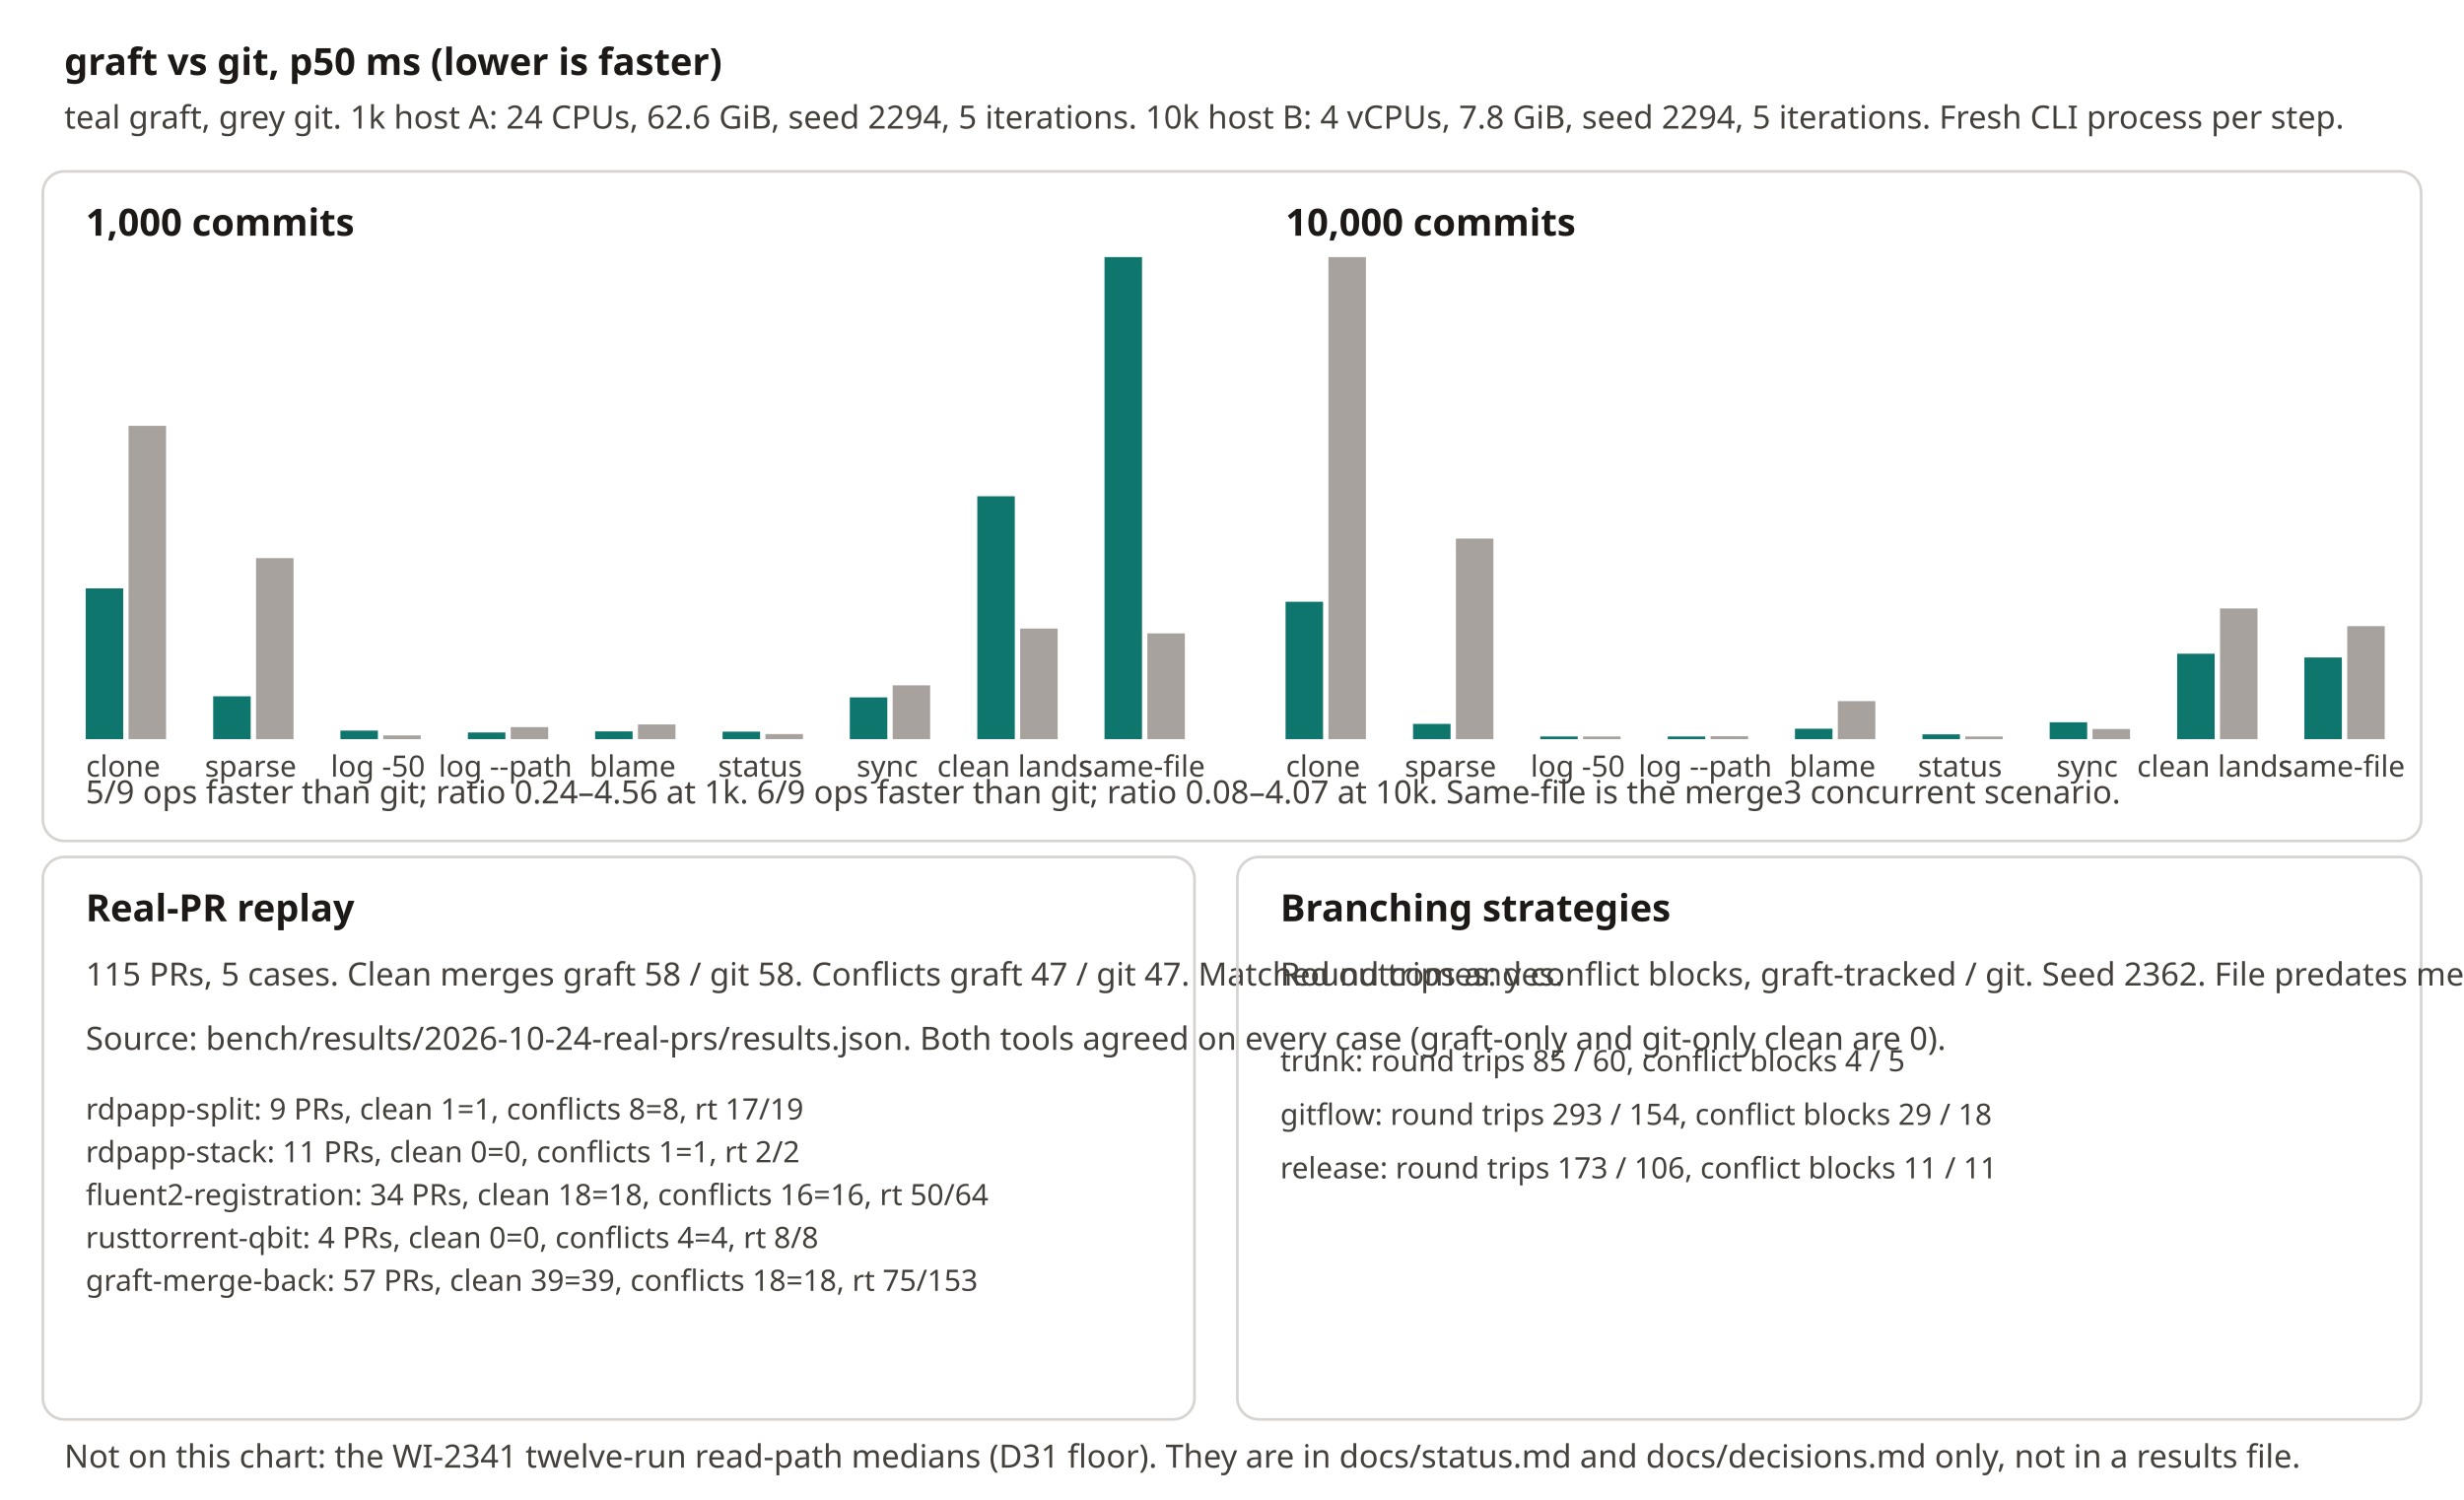
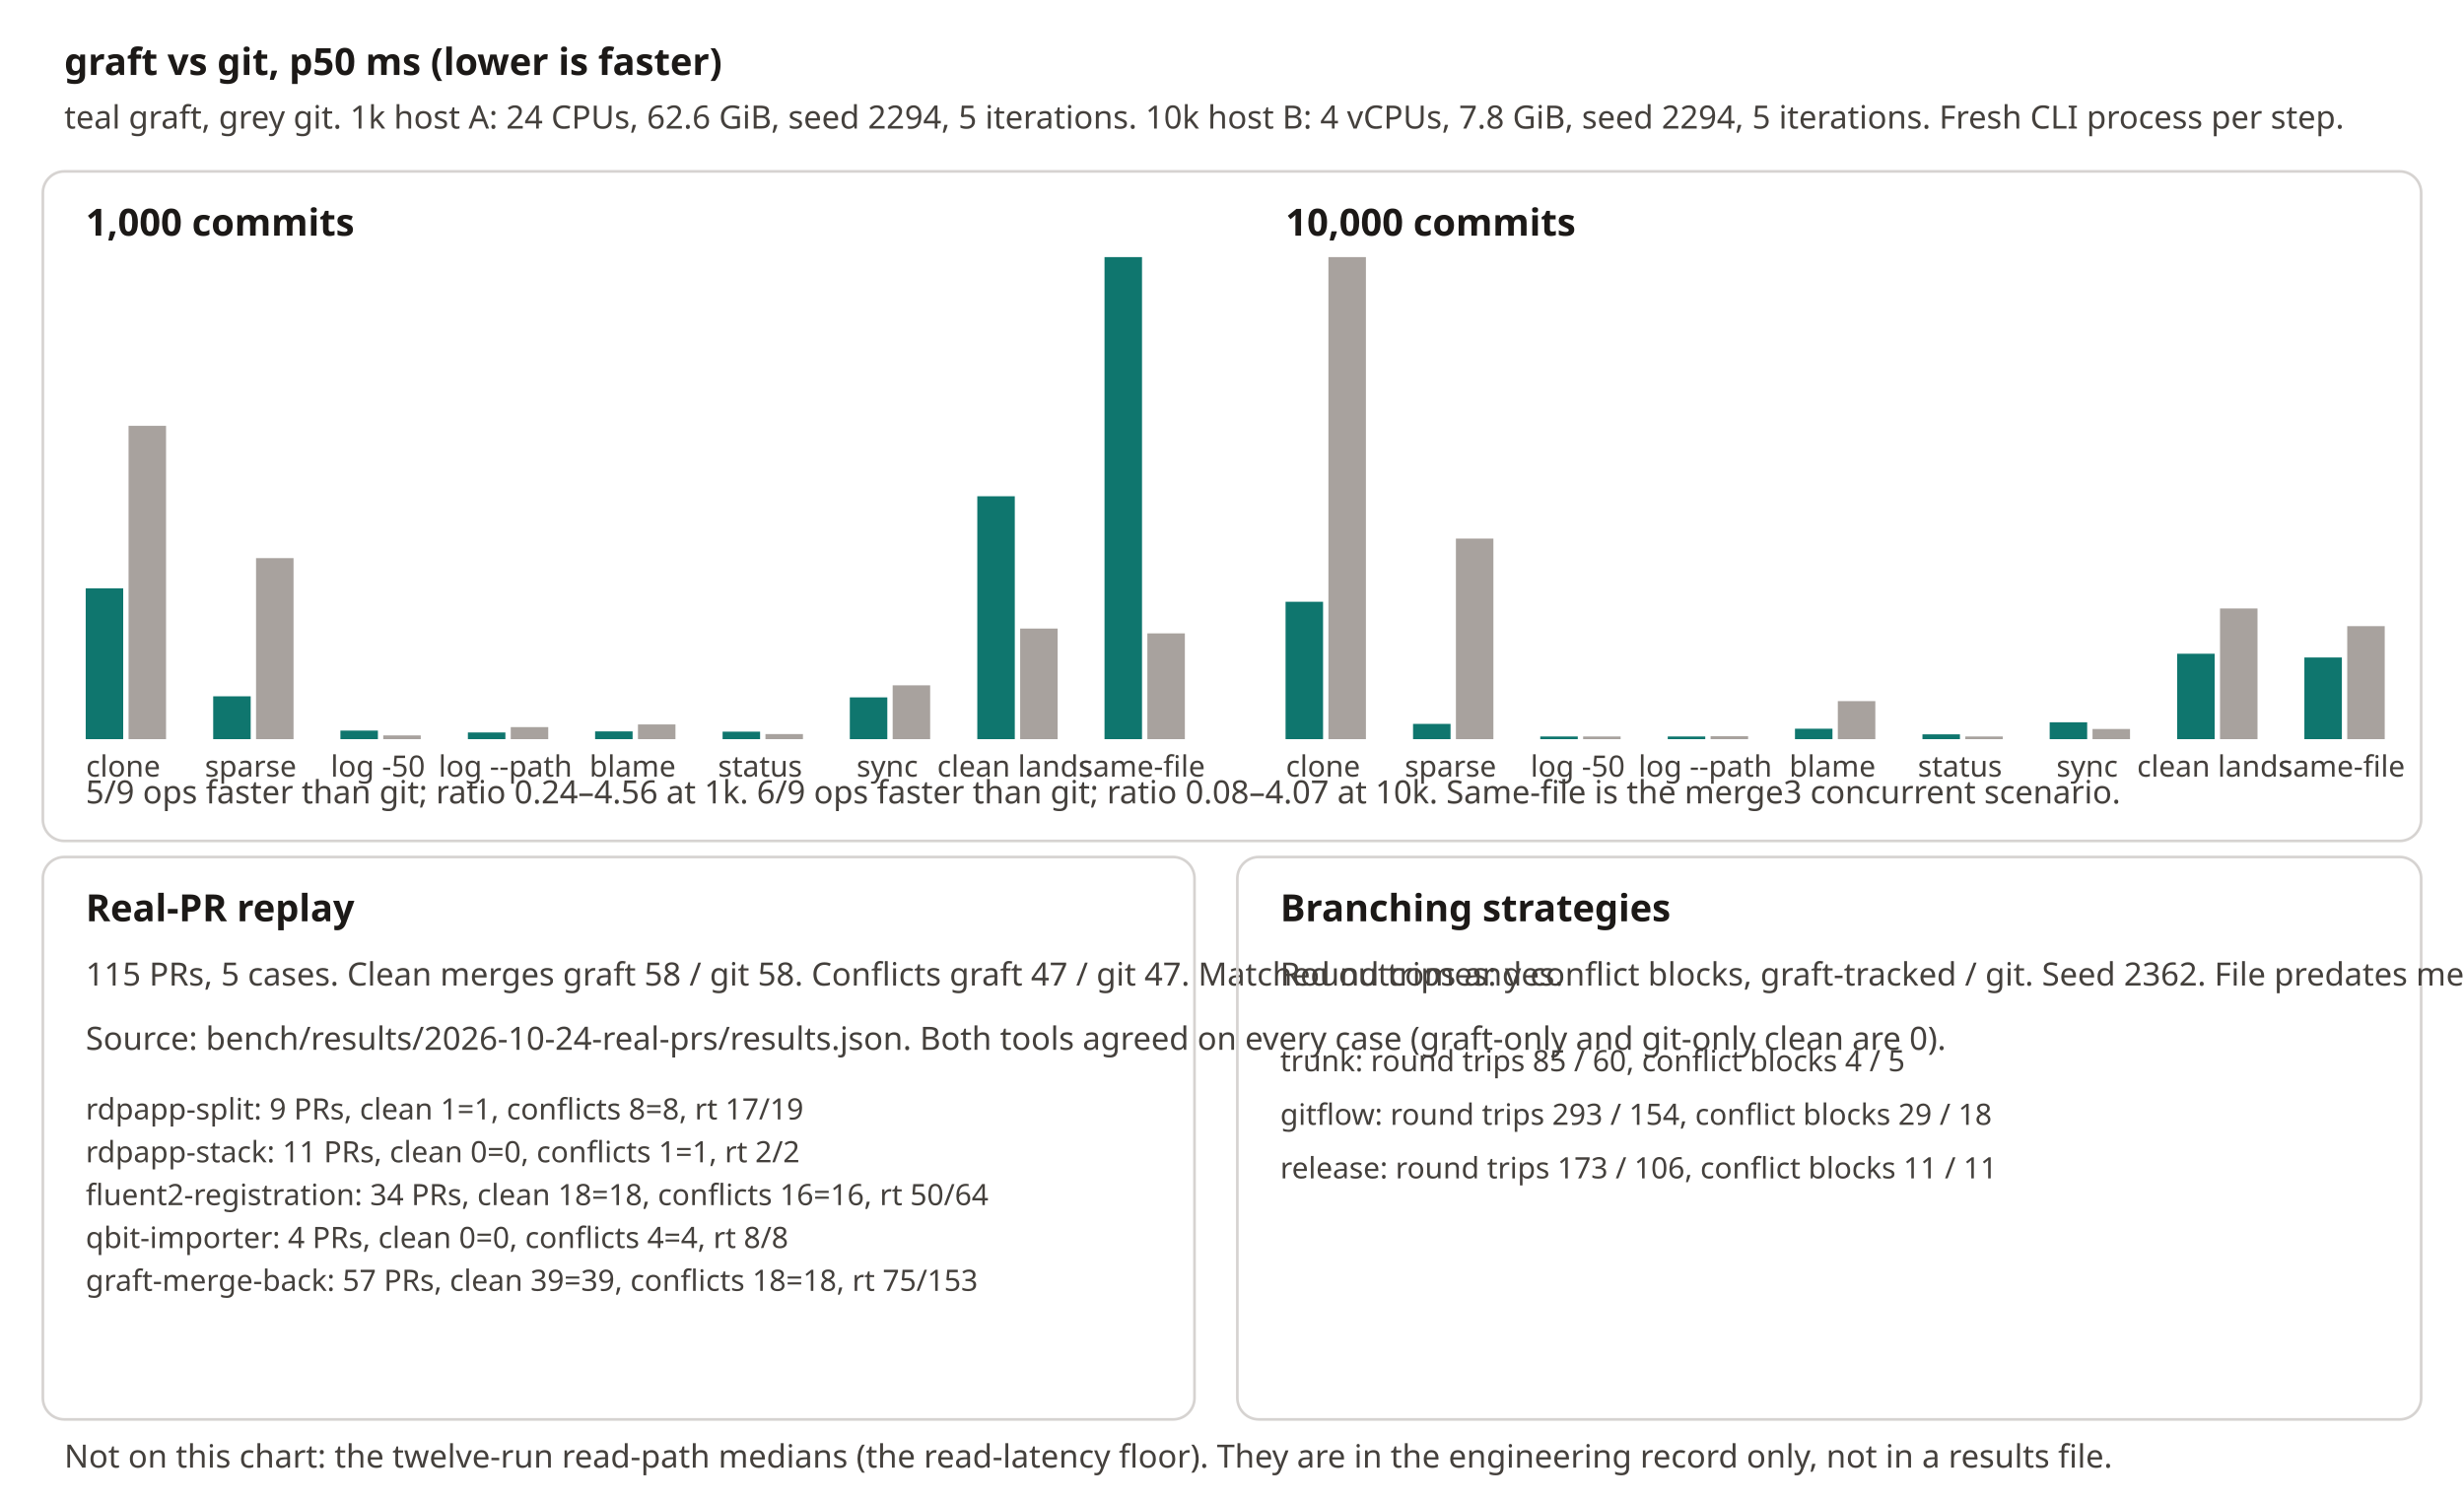
<svg xmlns="http://www.w3.org/2000/svg" viewBox="0 0 920 560" width="920" height="560" role="img">
  <style>
  svg { background: transparent; }
  .h { font: 600 14px ui-sans-serif, system-ui, sans-serif; fill: #1c1917; }
  .sub { font: 12px ui-sans-serif, system-ui, sans-serif; fill: #44403c; }
  .lab { font: 11px ui-sans-serif, system-ui, sans-serif; fill: #44403c; }
  .g { fill: #0f766e; } .t { fill: #a8a29e; }
  .box { fill: none; stroke: #d6d3d1; }
  @media (prefers-color-scheme: dark) {
    .h { fill: #fafaf9; } .sub, .lab { fill: #d6d3d1; }
    .g { fill: #2dd4bf; } .t { fill: #78716c; } .box { stroke: #44403c; }
  }
</style>
  <text x="24" y="28" class="h">graft vs git, p50 ms (lower is faster)</text>
  <text x="24" y="48" class="sub">teal graft, grey git. 1k host A: 24 CPUs, 62.6 GiB, seed 2294, 5 iterations. 10k host B: 4 vCPUs, 7.8 GiB, seed 2294, 5 iterations. Fresh CLI process per step.</text>
  <rect x="16" y="64" width="888" height="250" rx="8" class="box" />
  <text x="32" y="88" class="h">1,000 commits</text>
  <rect x="32.0" y="219.7" width="14.0" height="56.3" class="g" />
  <rect x="48.0" y="159.0" width="14.0" height="117.0" class="t" />
  <text x="46.0" y="290" class="lab" text-anchor="middle">clone</text>
  <rect x="79.6" y="260.0" width="14.0" height="16.0" class="g" />
  <rect x="95.6" y="208.4" width="14.0" height="67.6" class="t" />
  <text x="93.6" y="290" class="lab" text-anchor="middle">sparse</text>
  <rect x="127.1" y="272.8" width="14.0" height="3.2" class="g" />
  <rect x="143.1" y="274.6" width="14.0" height="1.4" class="t" />
  <text x="141.1" y="290" class="lab" text-anchor="middle">log -50</text>
  <rect x="174.7" y="273.5" width="14.0" height="2.5" class="g" />
  <rect x="190.7" y="271.5" width="14.0" height="4.5" class="t" />
  <text x="188.7" y="290" class="lab" text-anchor="middle">log --path</text>
  <rect x="222.2" y="273.1" width="14.0" height="2.9" class="g" />
  <rect x="238.2" y="270.5" width="14.0" height="5.5" class="t" />
  <text x="236.2" y="290" class="lab" text-anchor="middle">blame</text>
  <rect x="269.8" y="273.2" width="14.0" height="2.8" class="g" />
  <rect x="285.8" y="274.1" width="14.0" height="1.9" class="t" />
  <text x="283.8" y="290" class="lab" text-anchor="middle">status</text>
  <rect x="317.3" y="260.4" width="14.0" height="15.6" class="g" />
  <rect x="333.3" y="255.9" width="14.0" height="20.1" class="t" />
  <text x="331.3" y="290" class="lab" text-anchor="middle">sync</text>
  <rect x="364.9" y="185.3" width="14.0" height="90.7" class="g" />
  <rect x="380.9" y="234.7" width="14.0" height="41.3" class="t" />
  <text x="378.9" y="290" class="lab" text-anchor="middle">clean lands</text>
  <rect x="412.4" y="96.0" width="14.0" height="180.0" class="g" />
  <rect x="428.4" y="236.5" width="14.0" height="39.5" class="t" />
  <text x="426.4" y="290" class="lab" text-anchor="middle">same-file</text>
  <text x="480" y="88" class="h">10,000 commits</text>
  <rect x="480.0" y="224.7" width="14.0" height="51.3" class="g" />
  <rect x="496.0" y="96.0" width="14.0" height="180.0" class="t" />
  <text x="494.0" y="290" class="lab" text-anchor="middle">clone</text>
  <rect x="527.6" y="270.3" width="14.0" height="5.7" class="g" />
  <rect x="543.6" y="201.1" width="14.0" height="74.9" class="t" />
  <text x="541.6" y="290" class="lab" text-anchor="middle">sparse</text>
  <rect x="575.1" y="275.0" width="14.0" height="1.0" class="g" />
  <rect x="591.1" y="275.0" width="14.0" height="1.0" class="t" />
  <text x="589.1" y="290" class="lab" text-anchor="middle">log -50</text>
  <rect x="622.7" y="275.0" width="14.0" height="1.0" class="g" />
  <rect x="638.7" y="274.9" width="14.0" height="1.1" class="t" />
  <text x="636.7" y="290" class="lab" text-anchor="middle">log --path</text>
  <rect x="670.2" y="272.1" width="14.0" height="3.9" class="g" />
  <rect x="686.2" y="261.8" width="14.0" height="14.2" class="t" />
  <text x="684.2" y="290" class="lab" text-anchor="middle">blame</text>
  <rect x="717.8" y="274.2" width="14.0" height="1.8" class="g" />
  <rect x="733.8" y="275.0" width="14.0" height="1.0" class="t" />
  <text x="731.8" y="290" class="lab" text-anchor="middle">status</text>
  <rect x="765.3" y="269.7" width="14.0" height="6.3" class="g" />
  <rect x="781.3" y="272.2" width="14.0" height="3.8" class="t" />
  <text x="779.3" y="290" class="lab" text-anchor="middle">sync</text>
  <rect x="812.9" y="244.1" width="14.0" height="31.9" class="g" />
  <rect x="828.9" y="227.2" width="14.0" height="48.8" class="t" />
  <text x="826.9" y="290" class="lab" text-anchor="middle">clean lands</text>
  <rect x="860.4" y="245.5" width="14.0" height="30.5" class="g" />
  <rect x="876.4" y="233.8" width="14.0" height="42.2" class="t" />
  <text x="874.4" y="290" class="lab" text-anchor="middle">same-file</text>
  <text x="32" y="300" class="sub">5/9 ops faster than git; ratio 0.24–4.56 at 1k. 6/9 ops faster than git; ratio 0.08–4.07 at 10k. Same-file is the merge3 concurrent scenario.</text>
  <rect x="16" y="320" width="430" height="210" rx="8" class="box" />
  <text x="32" y="344" class="h">Real-PR replay</text>
  <text x="32" y="368" class="sub">115 PRs, 5 cases. Clean merges graft 58 / git 58. Conflicts graft 47 / git 47. Matched outcomes: yes.</text>
  <text x="32" y="392" class="sub">Source: bench/results/2026-10-24-real-prs/results.json. Both tools agreed on every case (graft-only and git-only clean are 0).</text>
  <text x="32" y="418" class="lab">rdpapp-split: 9 PRs, clean 1=1, conflicts 8=8, rt 17/19</text>
  <text x="32" y="434" class="lab">rdpapp-stack: 11 PRs, clean 0=0, conflicts 1=1, rt 2/2</text>
  <text x="32" y="450" class="lab">fluent2-registration: 34 PRs, clean 18=18, conflicts 16=16, rt 50/64</text>
-   <text x="32" y="466" class="lab">rusttorrent-qbit: 4 PRs, clean 0=0, conflicts 4=4, rt 8/8</text>
+   <text x="32" y="466" class="lab">qbit-importer: 4 PRs, clean 0=0, conflicts 4=4, rt 8/8</text>
  <text x="32" y="482" class="lab">graft-merge-back: 57 PRs, clean 39=39, conflicts 18=18, rt 75/153</text>
  <rect x="462" y="320" width="442" height="210" rx="8" class="box" />
  <text x="478" y="344" class="h">Branching strategies</text>
  <text x="478" y="368" class="sub">Round trips and conflict blocks, graft-tracked / git. Seed 2362. File predates merge points (see docs/status.md).</text>
  <text x="478" y="400" class="lab">trunk: round trips 85 / 60, conflict blocks 4 / 5</text>
  <text x="478" y="420" class="lab">gitflow: round trips 293 / 154, conflict blocks 29 / 18</text>
  <text x="478" y="440" class="lab">release: round trips 173 / 106, conflict blocks 11 / 11</text>
-   <text x="24" y="548" class="sub">Not on this chart: the WI-2341 twelve-run read-path medians (D31 floor). They are in docs/status.md and docs/decisions.md only, not in a results file.</text>
+   <text x="24" y="548" class="sub">Not on this chart: the twelve-run read-path medians (the read-latency floor). They are in the engineering record only, not in a results file.</text>
</svg>
